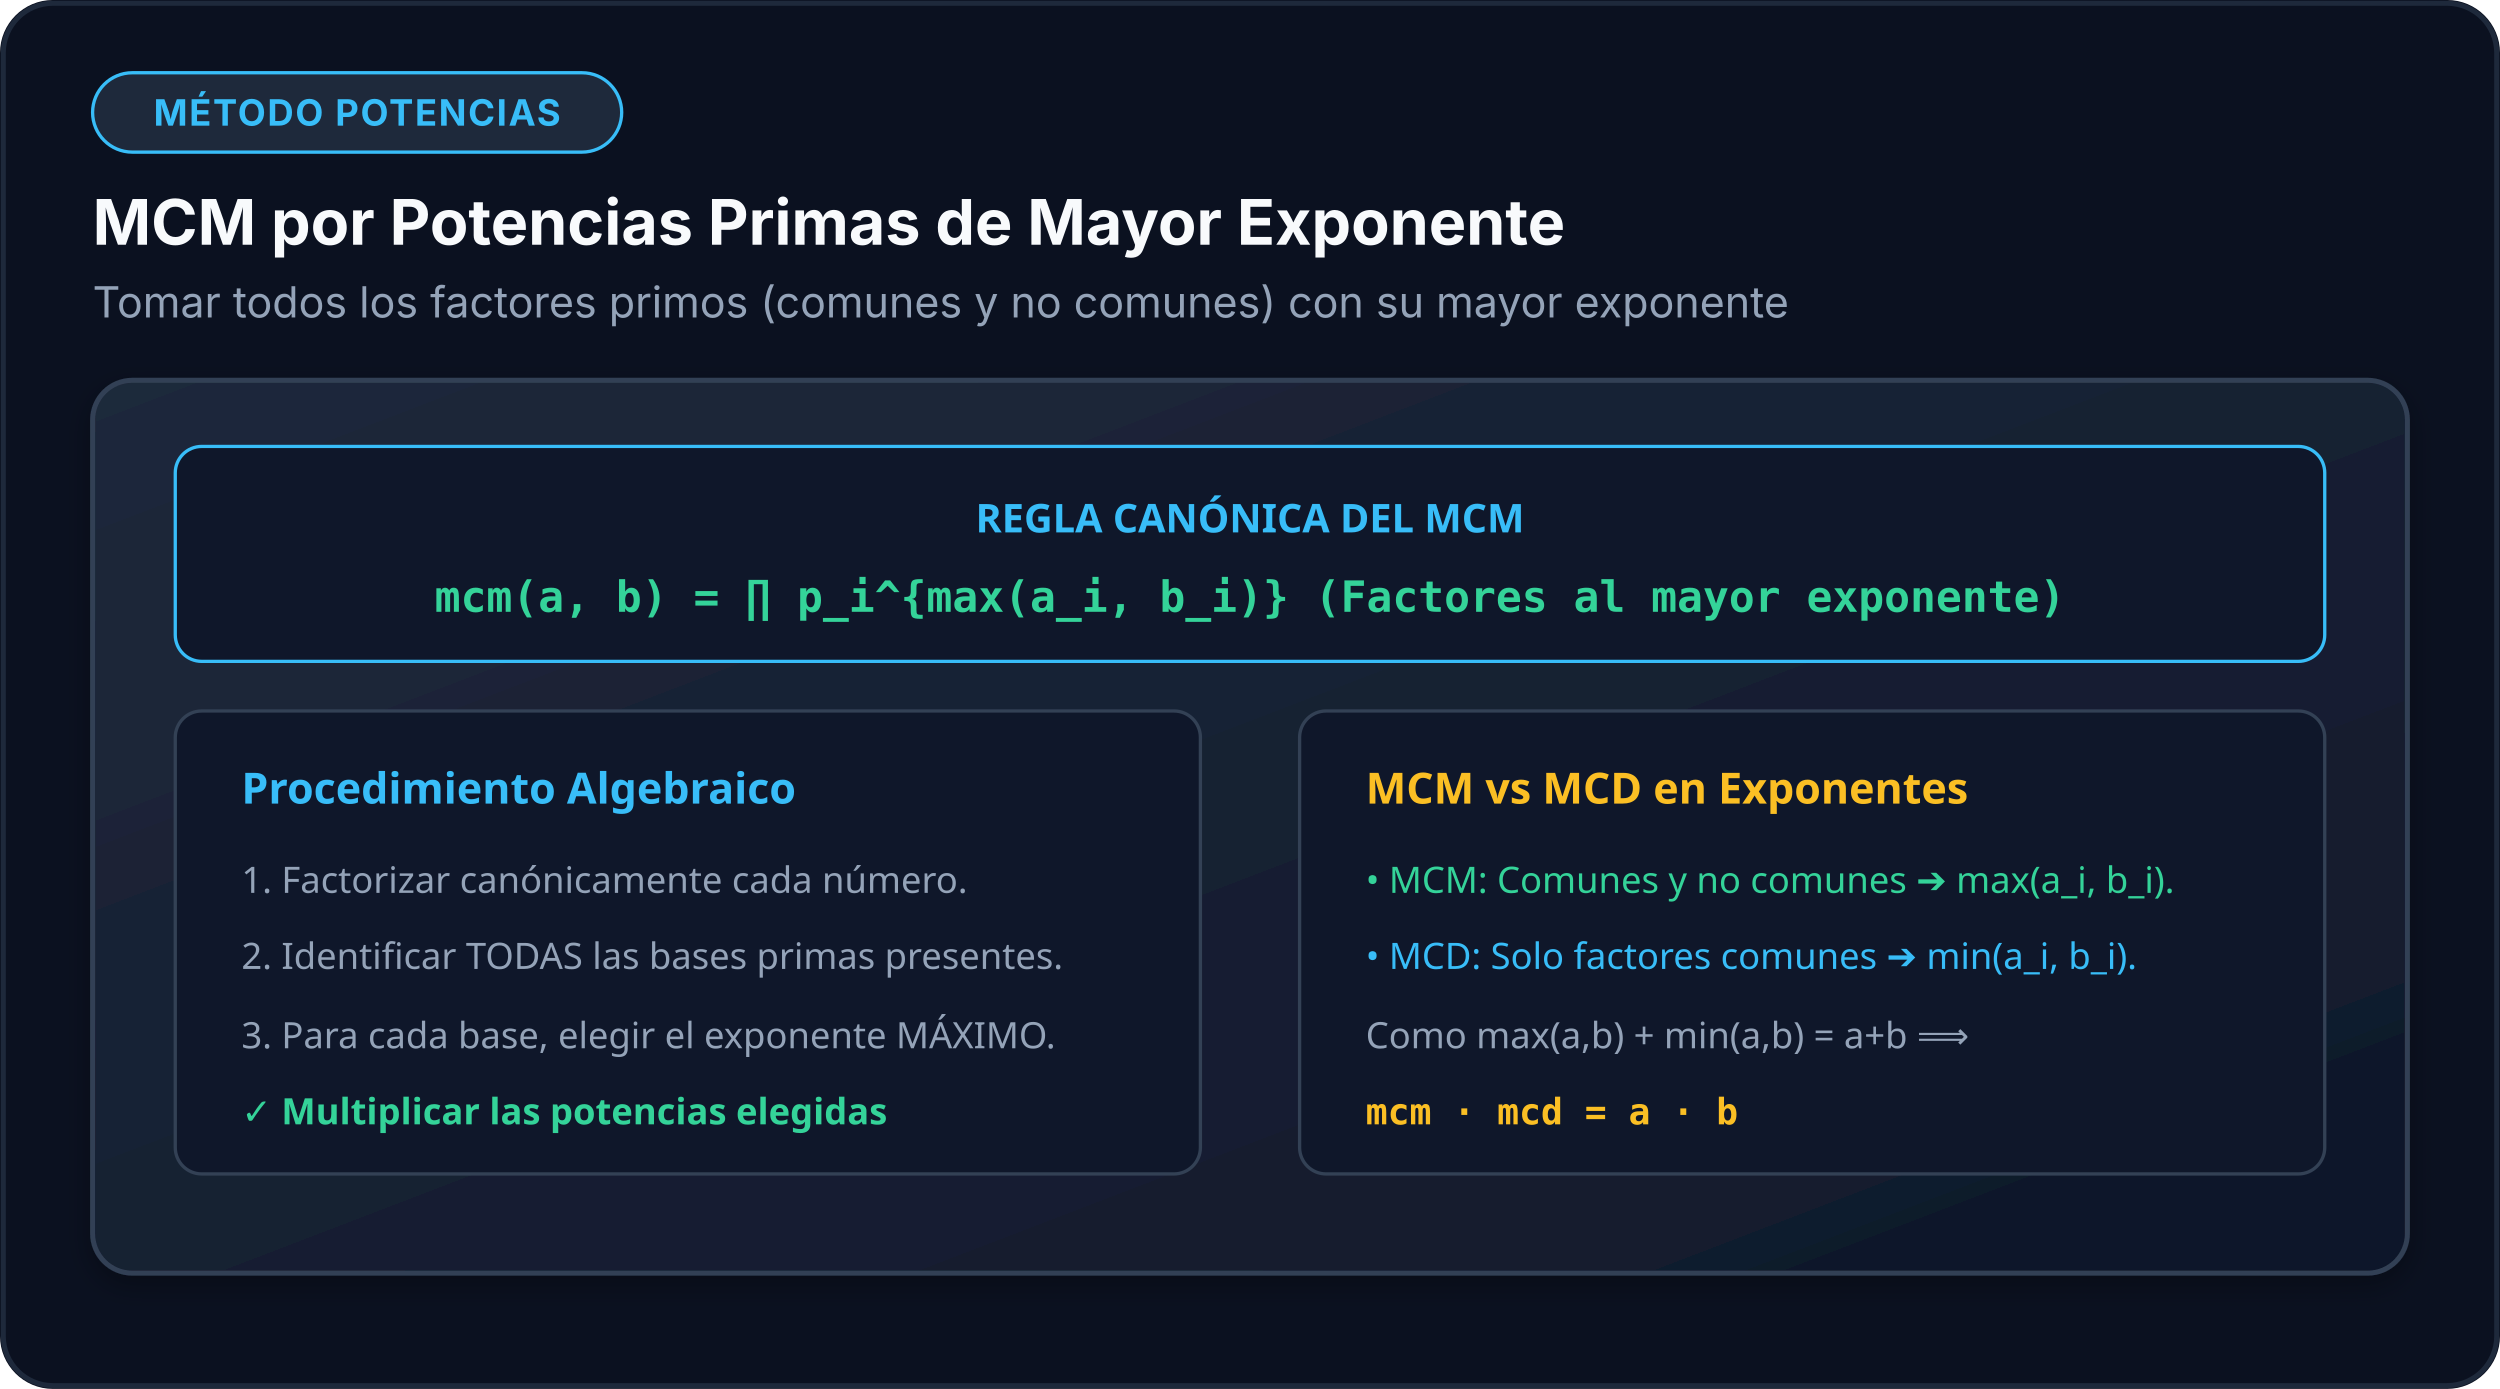
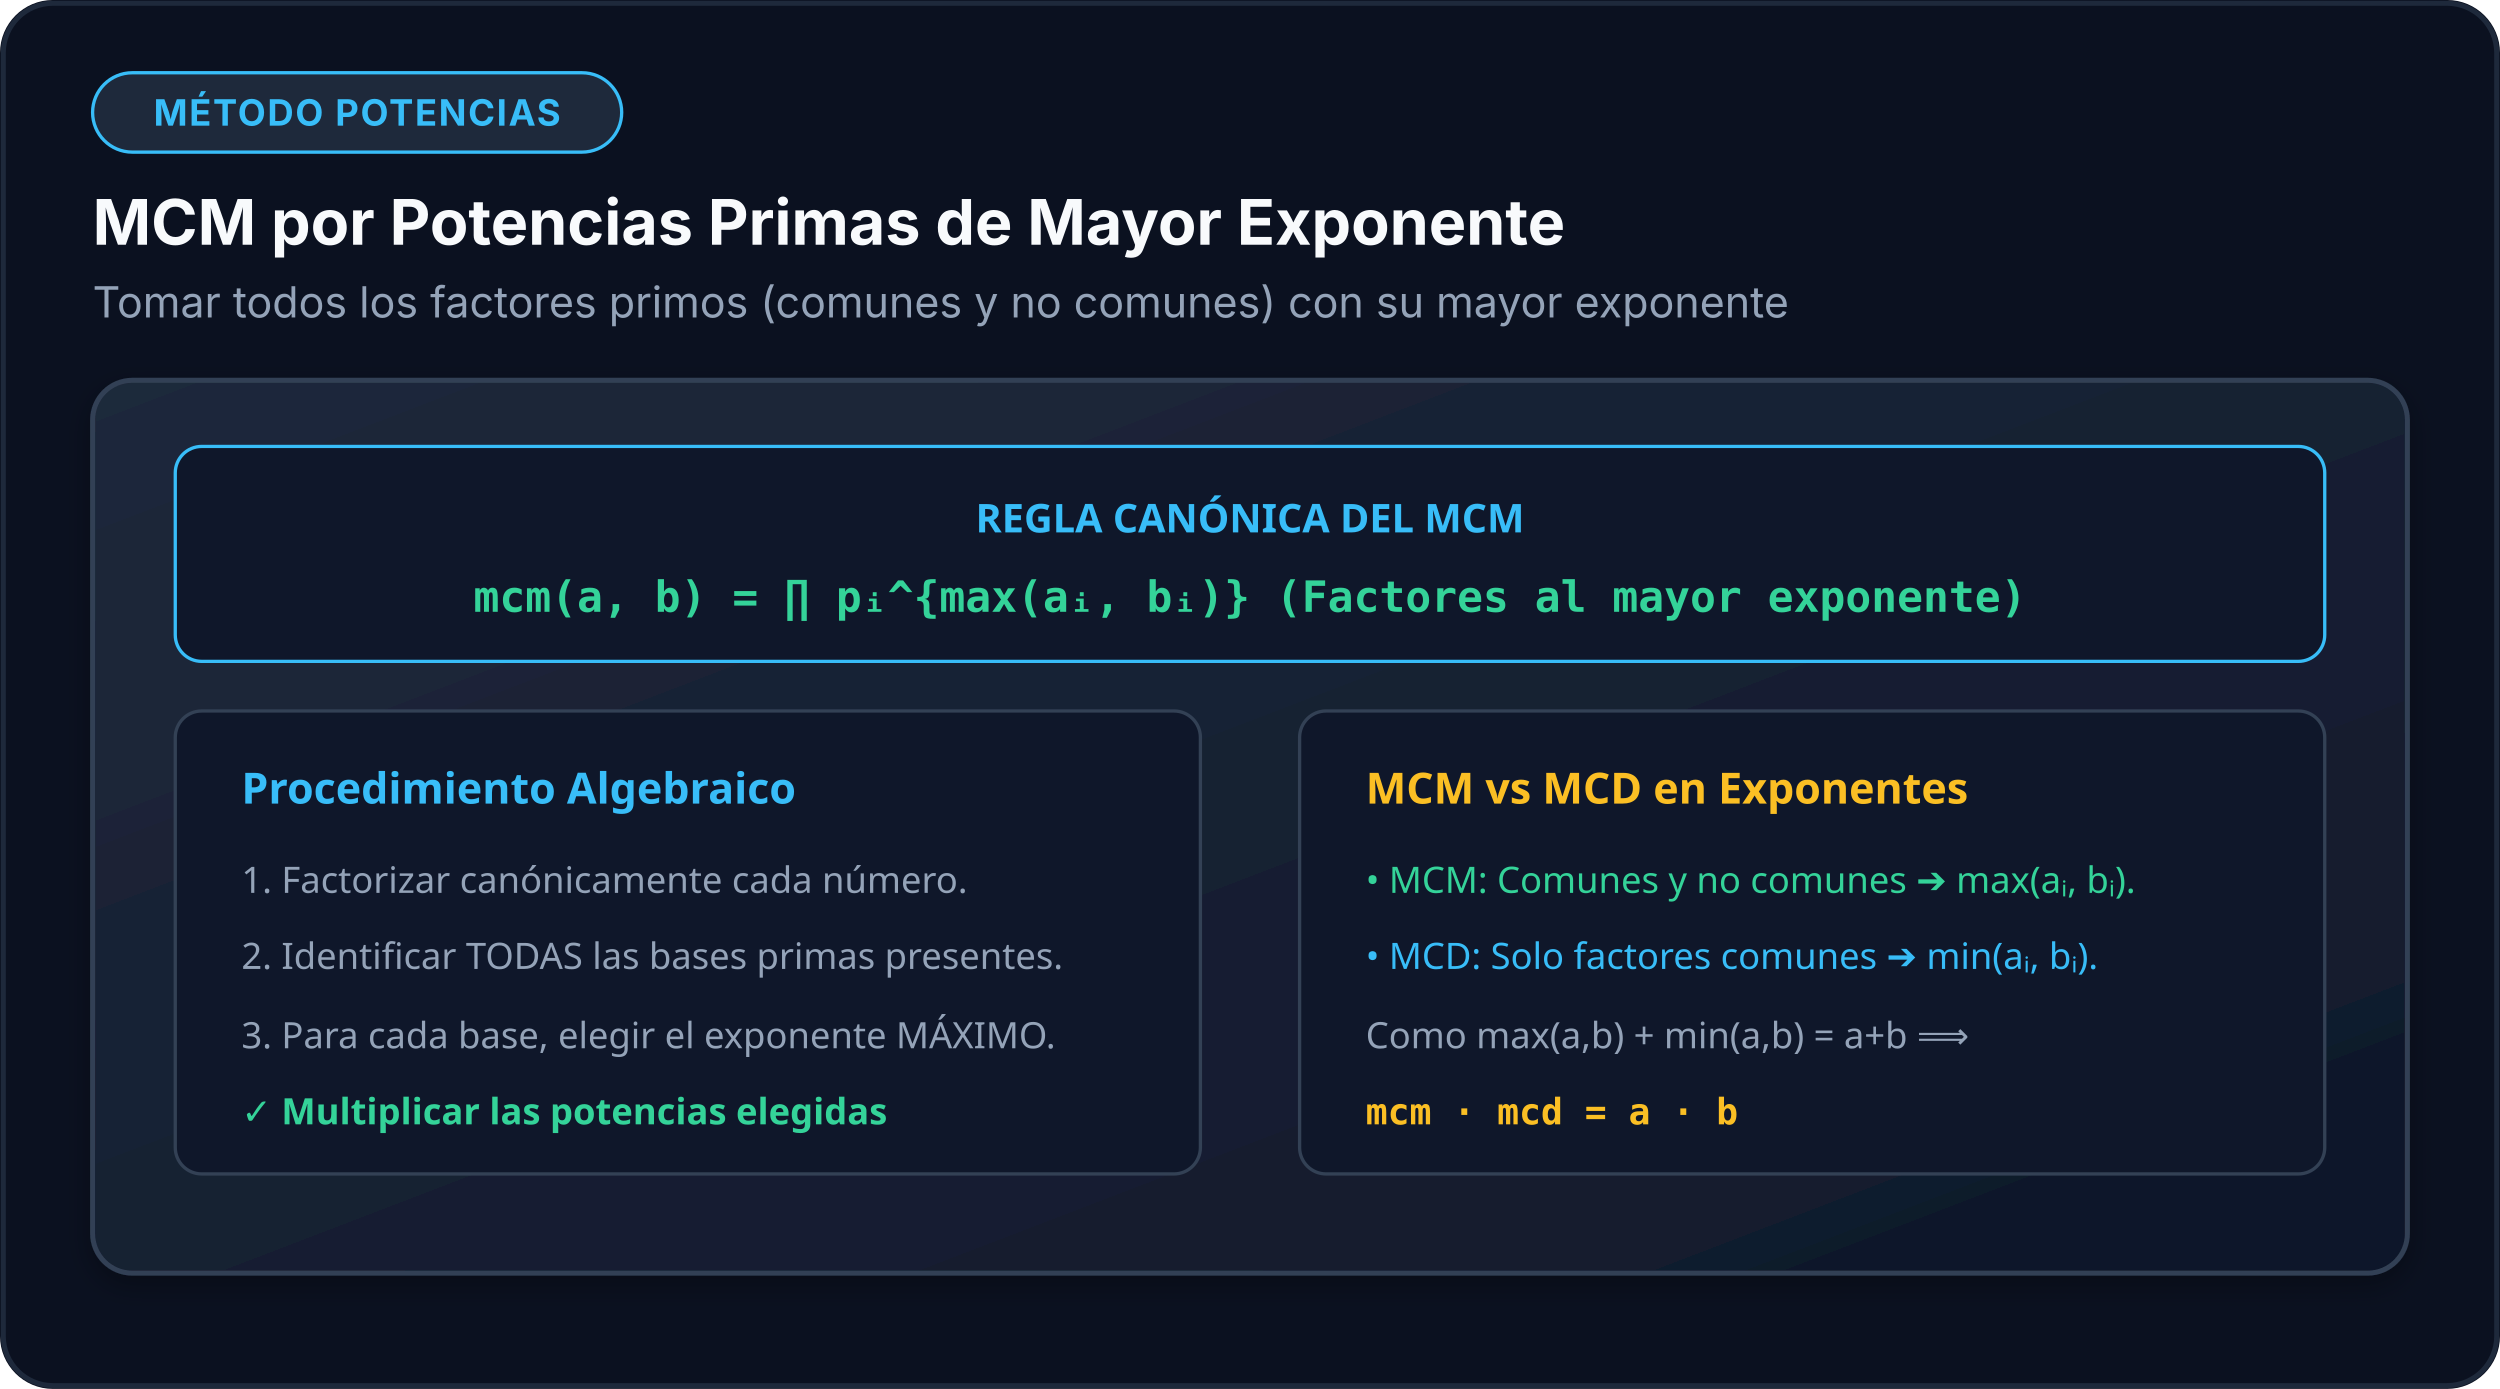
<svg xmlns="http://www.w3.org/2000/svg" viewBox="0 0 756 420" width="100%" height="100%">
  <defs>
    <linearGradient id="cardGrad" x1="0%" y1="0%" x2="100%" y2="100%">
      <stop offset="0%" stop-color="#1e293b" />
      <stop offset="100%" stop-color="#0f172a" />
    </linearGradient>
    <filter id="shadow" x="-4%" y="-4%" width="108%" height="112%">
      <feDropShadow dx="0" dy="3" stdDeviation="4" flood-color="#000000" flood-opacity="0.3" />
    </filter>
  </defs>
  <rect width="756" height="420" rx="16" fill="#0b1120" />
  <rect x="1" y="1" width="754" height="418" rx="15" fill="none" stroke="#1e293b" stroke-width="1.5" />
  <g transform="translate(28, 22)">
    <rect x="0" y="0" width="160" height="24" rx="12" fill="#1e293b" stroke="#38bdf8" stroke-width="1" />
    <text x="80" y="16" fill="#38bdf8" font-family="system-ui, -apple-system, sans-serif" font-size="11" font-weight="700" text-anchor="middle" letter-spacing="0.5">MÉTODO POTENCIAS</text>
    <text x="0" y="52" fill="#f8fafc" font-family="system-ui, -apple-system, sans-serif" font-size="19" font-weight="700">MCM por Potencias Primas de Mayor Exponente</text>
    <text x="0" y="74" fill="#94a3b8" font-family="system-ui, -apple-system, sans-serif" font-size="13">Tomar todos los factores primos (comunes y no comunes) con su mayor exponente</text>
  </g>
  <g transform="translate(28, 115)">
    <rect width="700" height="270" rx="12" fill="url(#cardGrad)" stroke="#334155" stroke-width="1.5" filter="url(#shadow)" />
    <g transform="translate(25, 20)">
      <rect width="650" height="65" rx="8" fill="#0f172a" stroke="#38bdf8" />
      <text x="325" y="26" fill="#38bdf8" font-family="system-ui, sans-serif" font-size="12" font-weight="700" text-anchor="middle">REGLA CANÓNICA DEL MCM</text>
-       <text x="325" y="50" fill="#34d399" font-family="monospace" font-size="13" font-weight="700" text-anchor="middle">mcm(a, b) = ∏ p_i^{max(a_i, b_i)}  (Factores al mayor exponente)</text>
+       <text x="325" y="50" fill="#34d399" font-family="monospace" font-size="13" font-weight="700" text-anchor="middle">mcm(a, b) = ∏ pᵢ^{max(aᵢ, bᵢ)}  (Factores al mayor exponente)</text>
    </g>
    <g transform="translate(25, 100)">
      <rect width="310" height="140" rx="8" fill="#0f172a" stroke="#334155" />
      <text x="20" y="28" fill="#38bdf8" font-family="system-ui, sans-serif" font-size="13" font-weight="700">Procedimiento Algebraico</text>
      <text x="20" y="55" fill="#94a3b8" font-family="system-ui, sans-serif" font-size="11">1. Factorizar canónicamente cada número.</text>
      <text x="20" y="78" fill="#94a3b8" font-family="system-ui, sans-serif" font-size="11">2. Identificar TODAS las bases primas presentes.</text>
      <text x="20" y="102" fill="#94a3b8" font-family="system-ui, sans-serif" font-size="11">3. Para cada base, elegir el exponente MÁXIMO.</text>
      <text x="20" y="125" fill="#34d399" font-family="system-ui, sans-serif" font-size="11" font-weight="600">✓ Multiplicar las potencias elegidas</text>
    </g>
    <g transform="translate(365, 100)">
      <rect width="310" height="140" rx="8" fill="#0f172a" stroke="#334155" />
      <text x="20" y="28" fill="#fbbf24" font-family="system-ui, sans-serif" font-size="13" font-weight="700">MCM vs MCD en Exponentes</text>
-       <text x="20" y="55" fill="#34d399" font-family="system-ui, sans-serif" font-size="11">• MCM: Comunes y no comunes ➔ max(a_i, b_i).</text>
-       <text x="20" y="78" fill="#38bdf8" font-family="system-ui, sans-serif" font-size="11">• MCD: Solo factores comunes ➔ min(a_i, b_i).</text>
+       <text x="20" y="55" fill="#34d399" font-family="system-ui, sans-serif" font-size="11">• MCM: Comunes y no comunes ➔ max(aᵢ, bᵢ).</text>
+       <text x="20" y="78" fill="#38bdf8" font-family="system-ui, sans-serif" font-size="11">• MCD: Solo factores comunes ➔ min(aᵢ, bᵢ).</text>
      <text x="20" y="102" fill="#94a3b8" font-family="system-ui, sans-serif" font-size="11">Como max(a,b) + min(a,b) = a+b ⟹</text>
      <text x="20" y="125" fill="#fbbf24" font-family="monospace" font-size="11" font-weight="700">mcm · mcd = a · b</text>
    </g>
  </g>
</svg>
